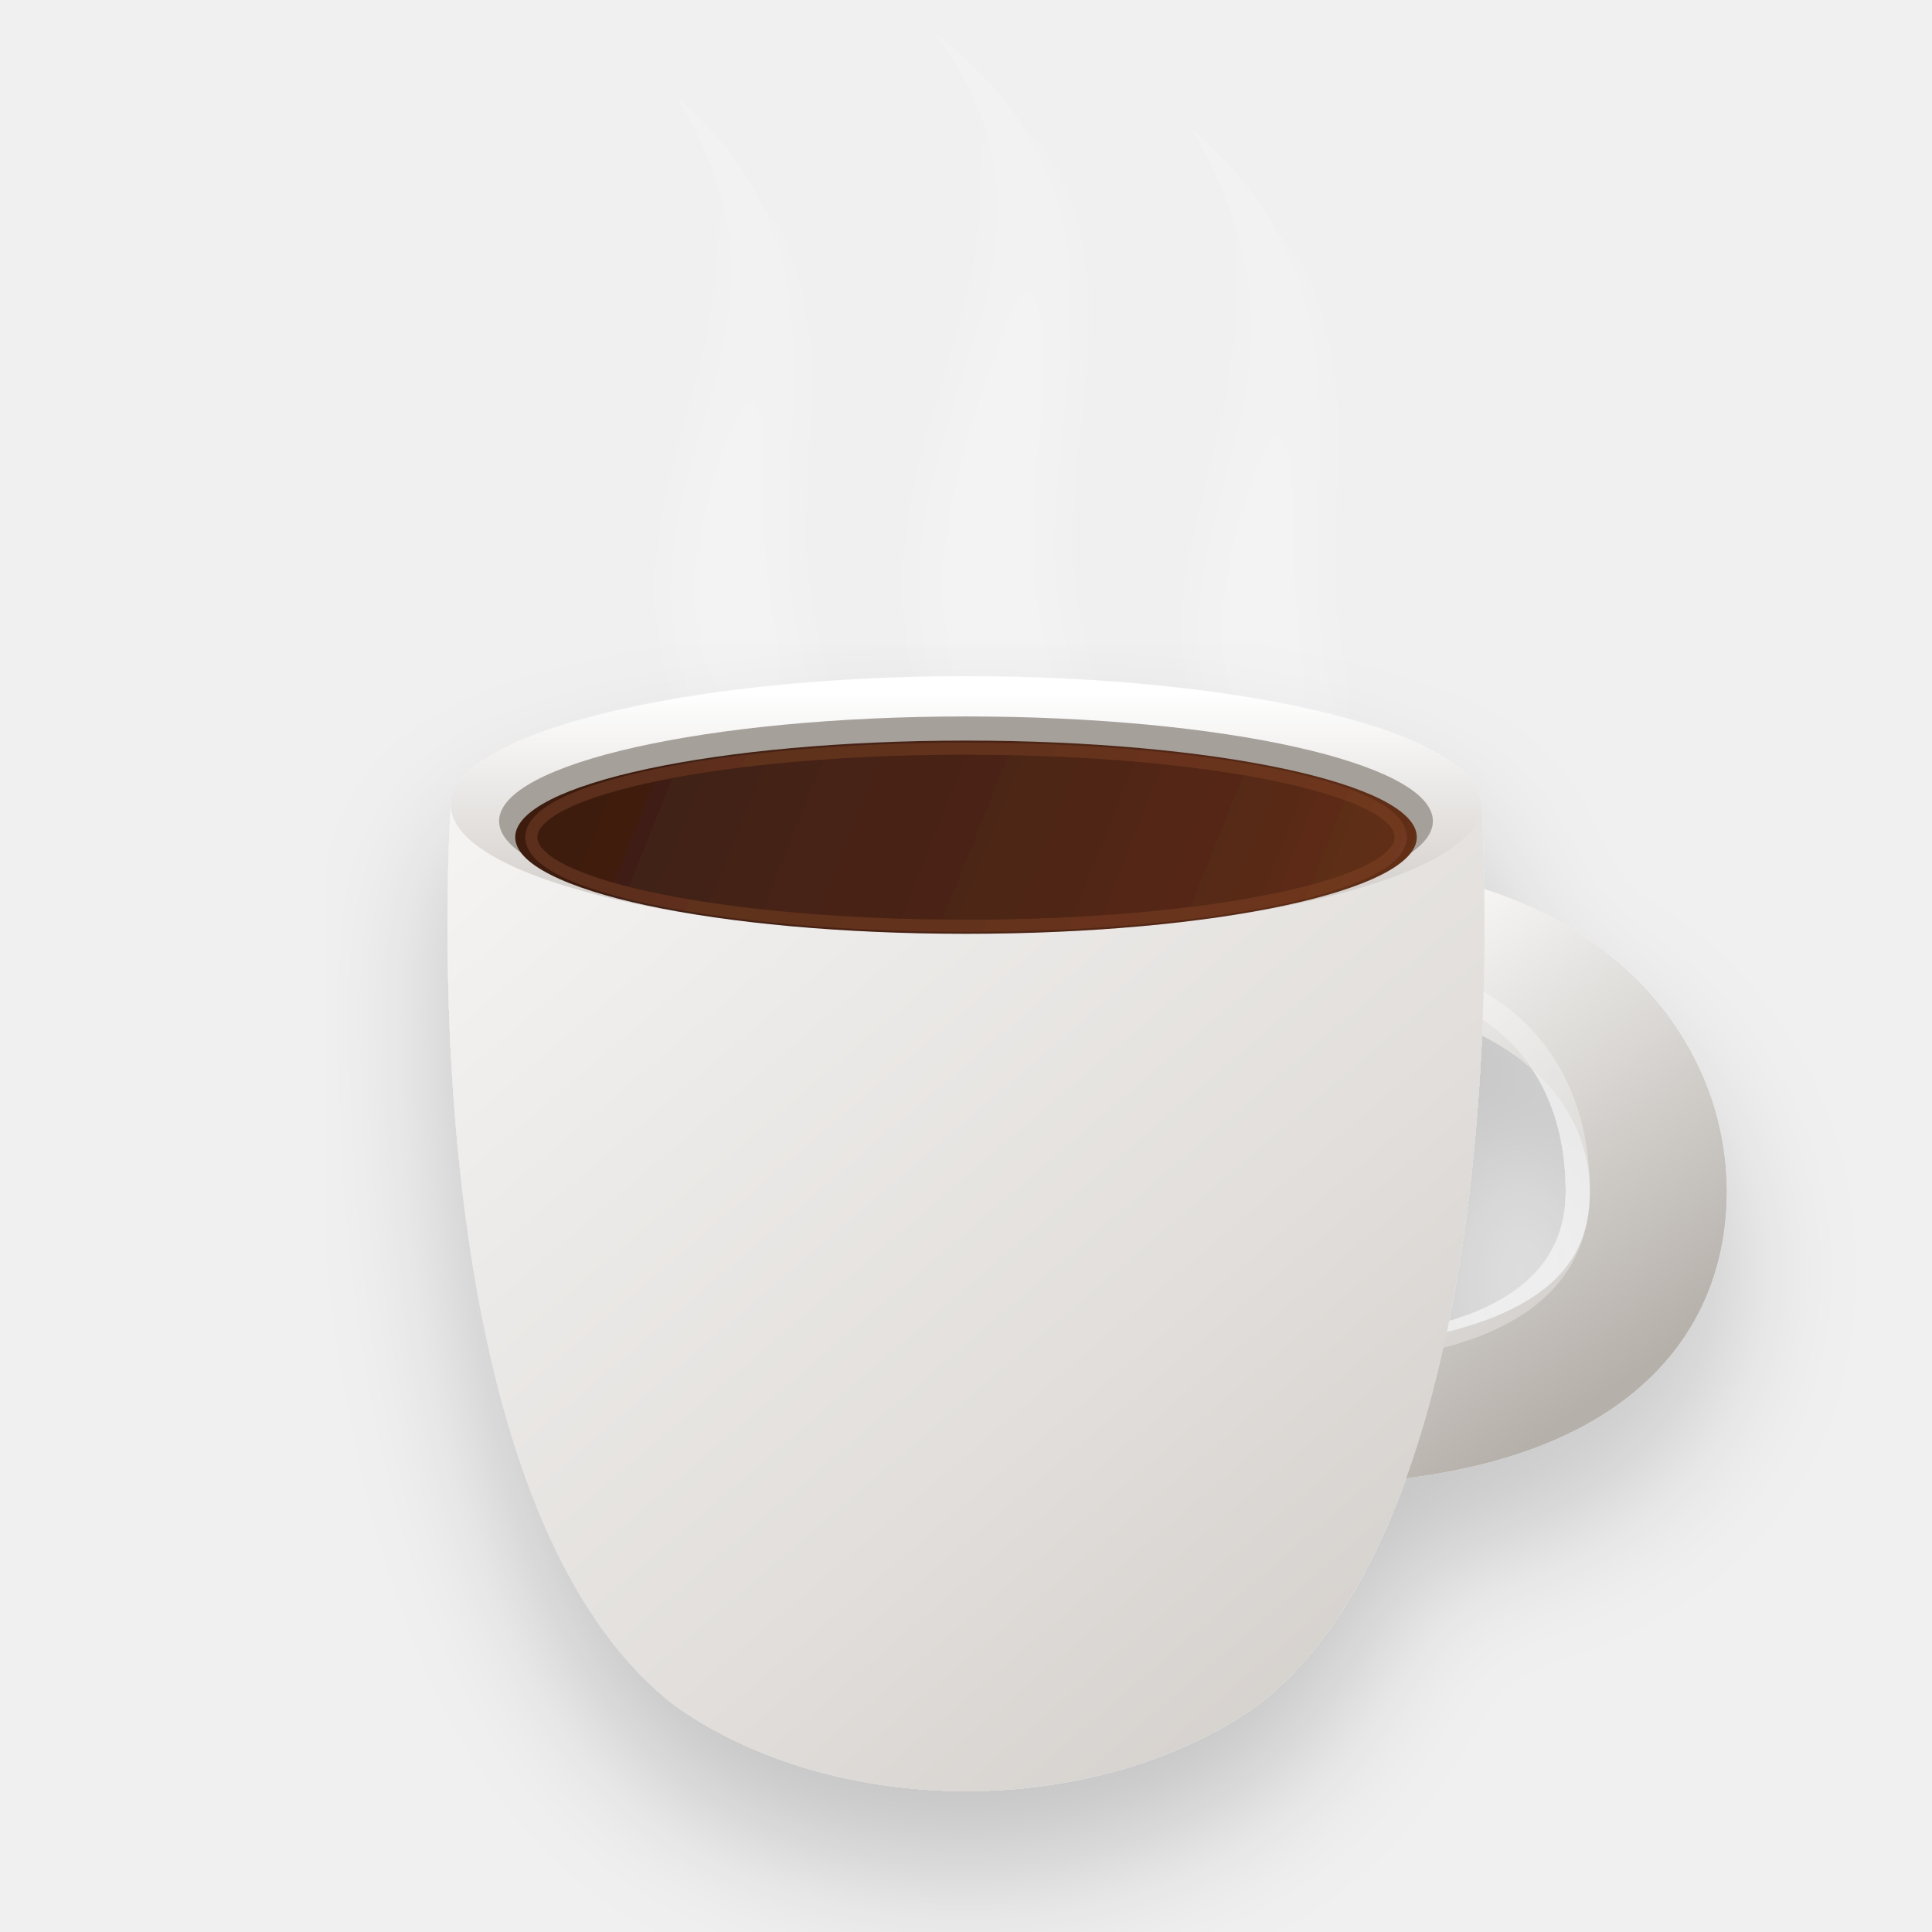
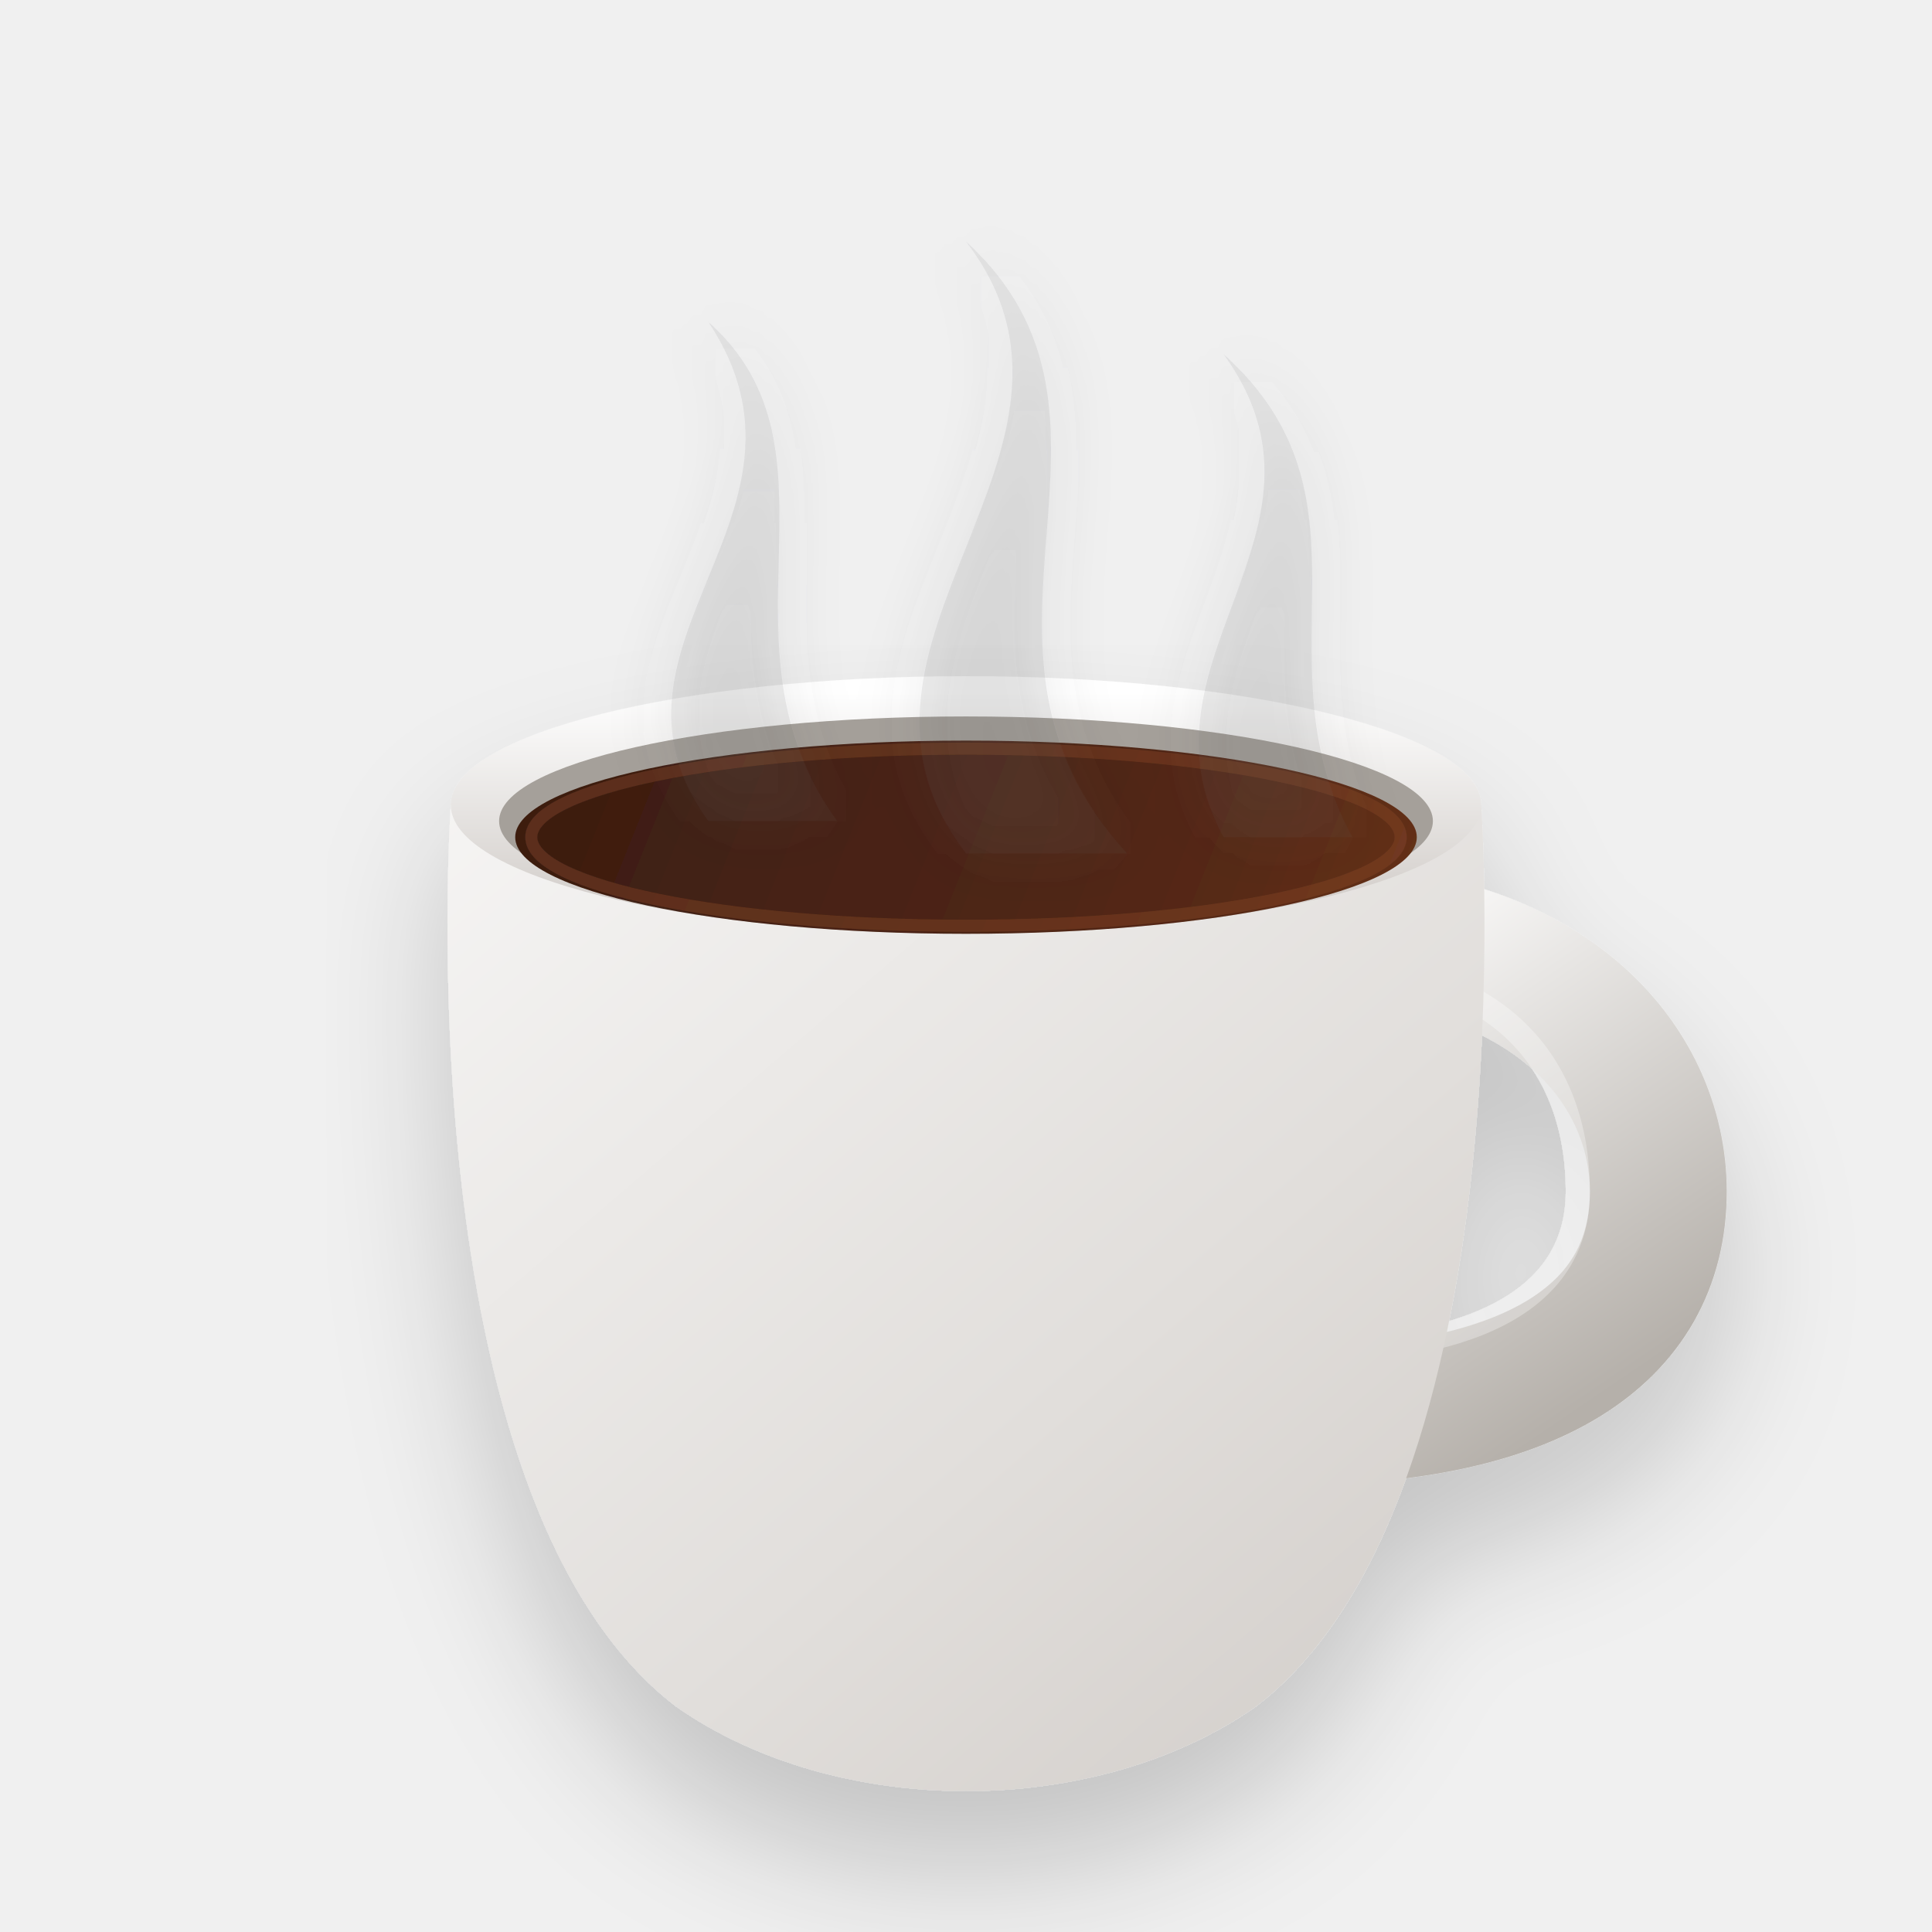
<svg xmlns="http://www.w3.org/2000/svg" viewBox="0 0 120 120" width="33.75mm" height="33.75mm">
  <defs>
    <linearGradient id="cupGrad" x1="30" y1="45" x2="90" y2="115" gradientUnits="userSpaceOnUse">
      <stop offset="0%" stop-color="#f6f5f4" />
      <stop offset="60%" stop-color="#e1dedb" />
      <stop offset="100%" stop-color="#d0cbc7" />
    </linearGradient>
    <linearGradient id="cupHighlight" x1="60" y1="45" x2="60" y2="55" gradientUnits="userSpaceOnUse">
      <stop offset="0%" stop-color="#ffffff" stop-opacity="1" />
      <stop offset="100%" stop-color="#ffffff" stop-opacity="0" />
    </linearGradient>
    <linearGradient id="handleGrad" x1="85" y1="60" x2="102" y2="85" gradientUnits="userSpaceOnUse">
      <stop offset="0%" stop-color="#f6f5f4" />
      <stop offset="100%" stop-color="#b5b0aa" />
    </linearGradient>
    <linearGradient id="coffeeGrad" x1="35" y1="50" x2="85" y2="70" gradientUnits="userSpaceOnUse">
      <stop offset="0%" stop-color="#3d1e11" />
      <stop offset="70%" stop-color="#542815" />
      <stop offset="100%" stop-color="#67321a" />
    </linearGradient>
    <linearGradient id="rimGrad" x1="60" y1="43" x2="60" y2="57" gradientUnits="userSpaceOnUse">
      <stop offset="0%" stop-color="#ffffff" />
      <stop offset="100%" stop-color="#d0cbc7" />
    </linearGradient>
-     <linearGradient id="steamGrad" x1="0" y1="1" x2="0" y2="0" gradientUnits="userSpaceOnUse">
-       <stop offset="0%" stop-color="#ffffff" stop-opacity="0.1" />
-       <stop offset="30%" stop-color="#e1dedb" stop-opacity="0.65" />
-       <stop offset="70%" stop-color="#ffffff" stop-opacity="0.9" />
-       <stop offset="100%" stop-color="#ffffff" stop-opacity="0" />
+     <linearGradient id="steamGradGrey" x1="0" y1="1" x2="0" y2="0" gradientUnits="userSpaceOnUse">
+       <stop offset="0%" stop-color="#5e5c64" stop-opacity="0.1" />
+       <stop offset="30%" stop-color="#77767b" stop-opacity="0.55" />
+       <stop offset="70%" stop-color="#9a999d" stop-opacity="0.75" />
+       <stop offset="100%" stop-color="#9a999d" stop-opacity="0" />
    </linearGradient>
    <filter id="dropShadow" x="-10%" y="-10%" width="130%" height="130%">
      <feDropShadow dx="0" dy="5" stdDeviation="4" flood-color="#1a1a1a" flood-opacity="0.18" />
    </filter>
-     <filter id="steamGlow" x="-30%" y="-30%" width="160%" height="160%">
-       <feGaussianBlur stdDeviation="2.5" result="blur" />
+     <filter id="steamSoftness" x="-30%" y="-30%" width="160%" height="160%">
+       <feGaussianBlur stdDeviation="2" result="blur" />
      <feComposite in="SourceGraphic" in2="blur" operator="over" />
    </filter>
  </defs>
-   <g filter="url(#steamGlow)">
-     <path d="M 44 46 C 36 30, 52 22, 42 6 C 56 18, 44 32, 52 46 Z" fill="url(#steamGrad)" />
-     <path d="M 60 48 C 50 28, 70 18, 58 2 C 76 16, 58 32, 70 48 Z" fill="url(#steamGrad)" />
-     <path d="M 76 47 C 70 32, 84 25, 74 8 C 88 20, 78 34, 84 47 Z" fill="url(#steamGrad)" />
-   </g>
  <g filter="url(#dropShadow)">
    <path d="M 82 58 C 96 58, 103 66, 103 74 C 103 83, 95 88, 80 88" fill="none" stroke="url(#handleGrad)" stroke-width="8.5" stroke-linecap="round" />
    <path d="M 82 60 C 93 60, 98 66, 98 74 C 98 81, 91 84, 80 84" fill="none" stroke="#ffffff" stroke-width="1.5" stroke-linecap="round" opacity="0.3" />
    <path d="M 28 50 C 28 50, 25 93, 42 106 C 52 113, 68 113, 78 106 C 95 93, 92 50, 92 50 Z" fill="url(#cupGrad)" />
    <ellipse cx="60" cy="50" rx="32" ry="8" fill="url(#rimGrad)" />
    <ellipse cx="60" cy="51" rx="29" ry="6.5" fill="#a5a09a" />
    <ellipse cx="60" cy="52" rx="28" ry="6" fill="url(#coffeeGrad)" />
    <ellipse cx="60" cy="52" rx="27" ry="5.5" fill="none" stroke="#87472a" stroke-width="0.75" opacity="0.4" />
    <path d="M 29 55 C 31 82, 42 102, 60 110 C 78 102, 89 82, 91 55 C 80 58, 40 58, 29 55 Z" fill="url(#cupHighlight)" opacity="0.35" />
  </g>
+   <g filter="url(#steamSoftness)">
+     <path d="M 44 51 C 36 40, 52 32, 44 20 C 53 28, 44 40, 52 51 Z" fill="url(#steamGradGrey)" />
+     <path d="M 60 53 C 50 40, 70 28, 60 15 C 72 26, 58 40, 70 53 Z" fill="url(#steamGradGrey)" />
+     <path d="M 76 52 C 70 41, 84 33, 76 22 C 86 31, 78 41, 84 52 Z" fill="url(#steamGradGrey)" />
+   </g>
</svg>
